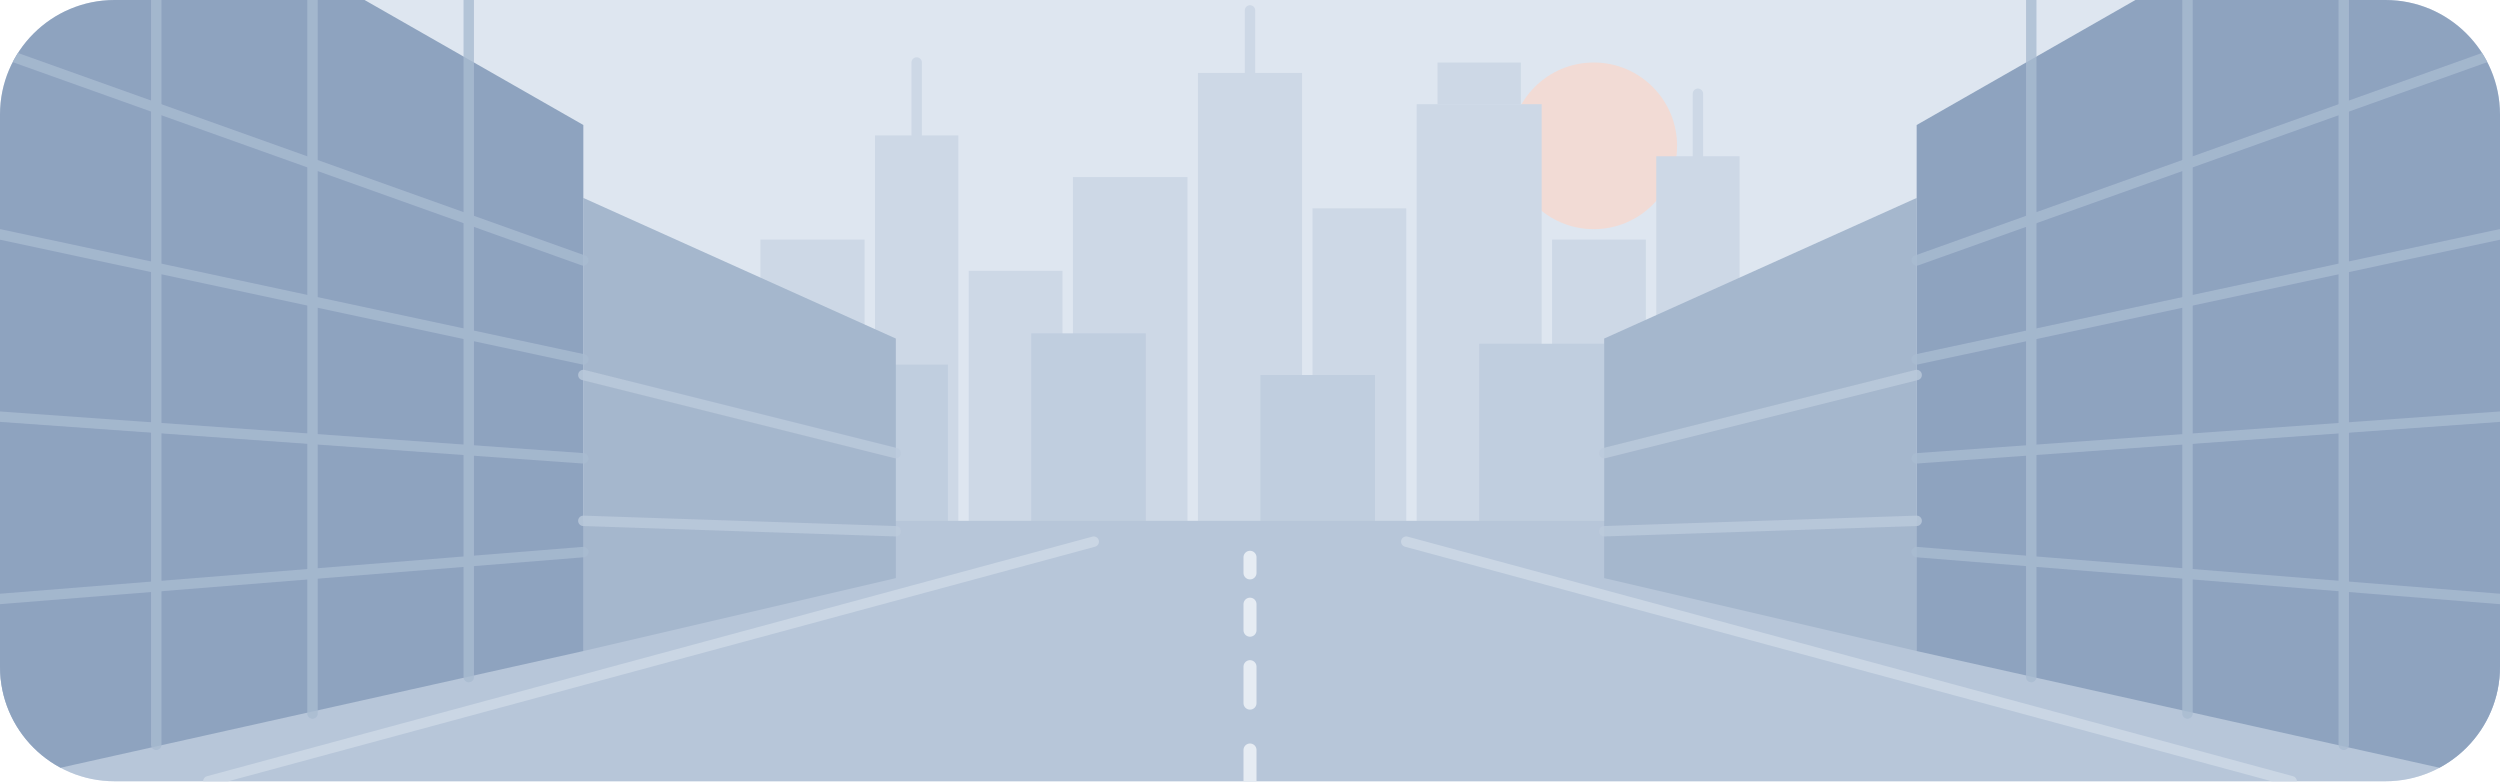
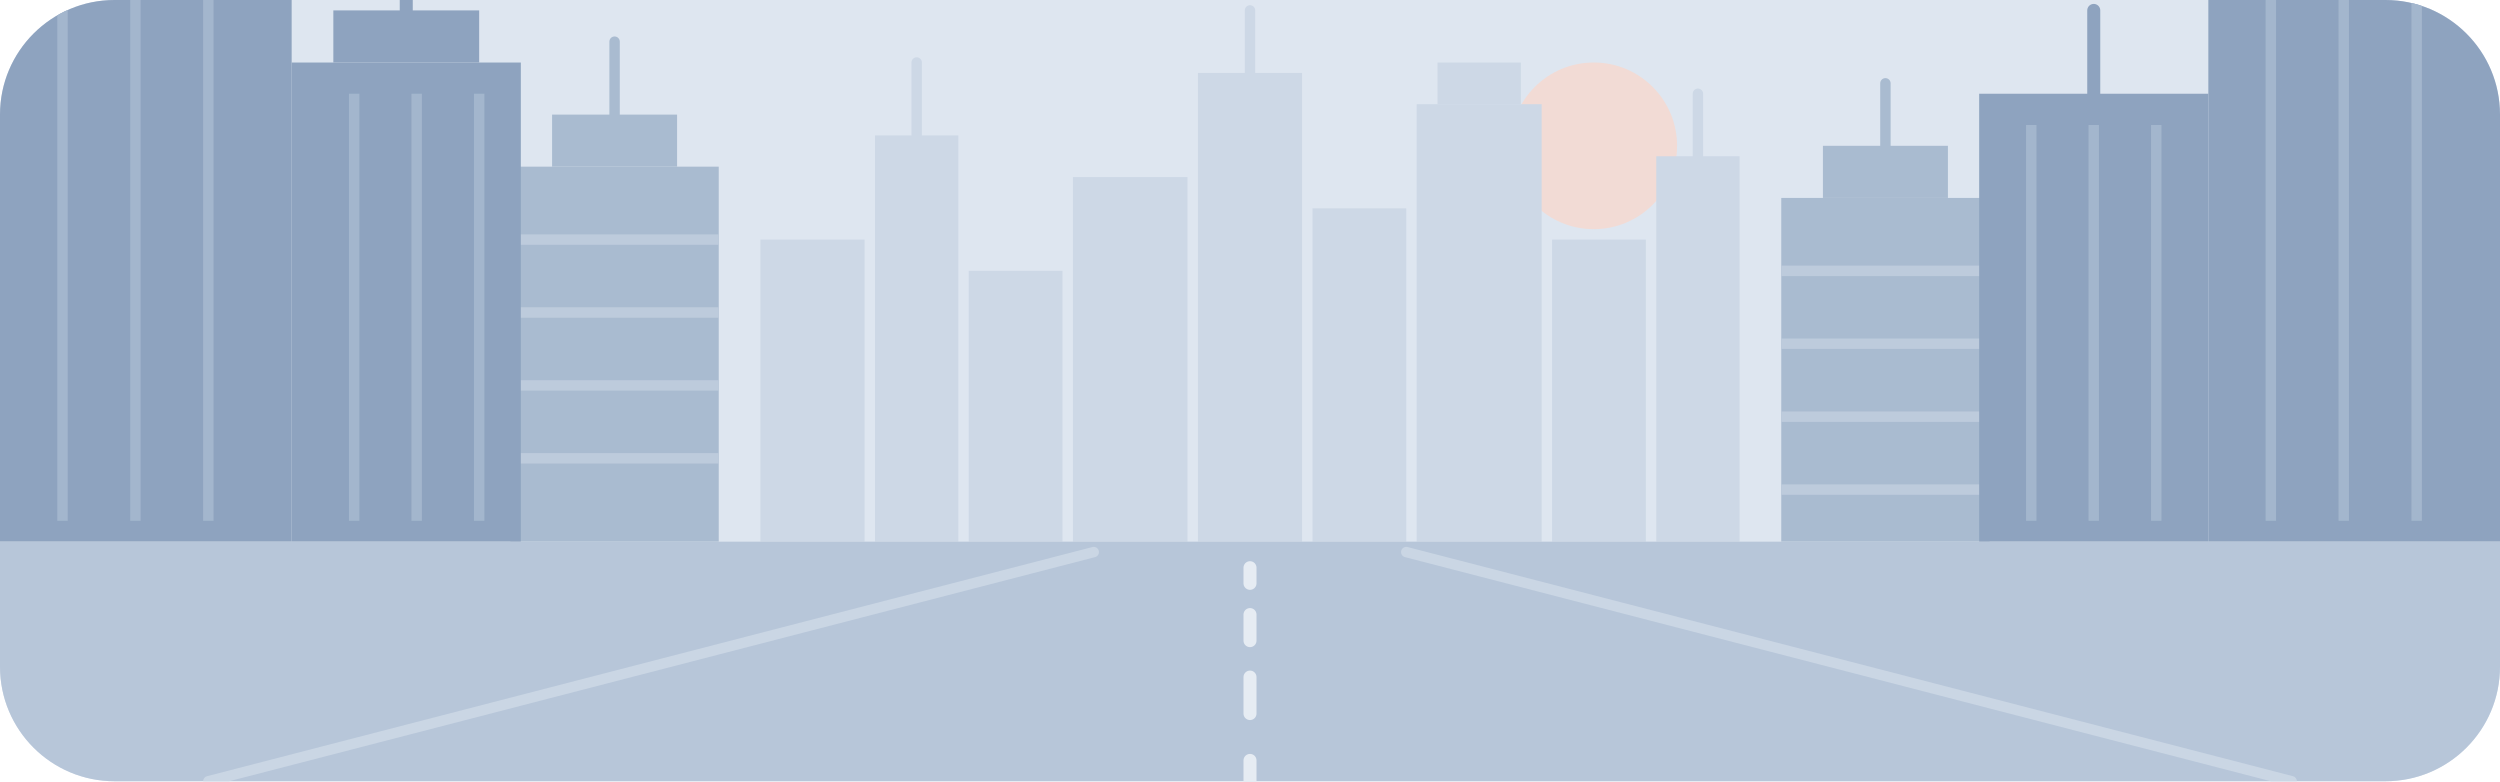
<svg xmlns="http://www.w3.org/2000/svg" viewBox="0 0 480 150" role="img" aria-label="Downtown Flow city street artwork">
  <defs>
    <clipPath id="downtown-flow-frame">
      <rect width="480" height="150" rx="22" />
    </clipPath>
  </defs>
  <g clip-path="url(#downtown-flow-frame)">
    <rect width="480" height="150" fill="#DEE6F0" />
    <circle cx="306" cy="28" r="16" fill="#F2DBD5" />
    <g fill="#CDD8E6">
      <rect x="146" y="46" width="20" height="58" />
      <rect x="168" y="26" width="16" height="78" />
      <rect x="186" y="52" width="18" height="52" />
      <rect x="206" y="34" width="22" height="70" />
      <rect x="230" y="14" width="20" height="90" />
      <rect x="252" y="40" width="18" height="64" />
      <rect x="272" y="20" width="24" height="84" />
      <rect x="276" y="12" width="16" height="8" />
      <rect x="298" y="46" width="18" height="58" />
      <rect x="318" y="30" width="16" height="74" />
    </g>
    <path d="M176 26V12M240 14V2M326 30V18" fill="none" stroke="#CDD8E6" stroke-linecap="round" stroke-width="2" />
-     <g fill="#C0CEDF">
-       <rect x="158" y="70" width="24" height="34" />
-       <rect x="198" y="64" width="22" height="40" />
-       <rect x="242" y="72" width="22" height="32" />
-       <rect x="284" y="66" width="24" height="38" />
-       <rect x="312" y="74" width="18" height="30" />
+     <g fill="#A9BBD0">
+       <rect x="98" y="32" width="40" height="72" />
+       <rect x="106" y="22" width="24" height="10" />
+       <rect x="342" y="38" width="40" height="66" />
+       <rect x="350" y="28" width="24" height="10" />
    </g>
-     <path d="M0 100h480v50H0z" fill="#B7C6D9" />
-     <path d="M112 38 172 65V111L112 125z" fill="#A5B7CD" />
-     <path d="M368 38 308 65V111L368 125z" fill="#A5B7CD" />
-     <path d="M0-40 112 24V125L0 150z" fill="#8EA3BF" />
-     <path d="M480-40 368 24V125L480 150z" fill="#8EA3BF" />
-     <g fill="none" stroke="#A9BBD1" stroke-linecap="round" stroke-width="2" opacity=".8">
-       <path d="M0 10 112 50M0 45 112 69M0 80 112 88M0 115 112 106" />
-       <path d="M480 10 368 50M480 45 368 69M480 80 368 88M480 115 368 106" />
-       <path d="M30 0v143M60 0v137M90 0v130M450 0v143M420 0v137M390 0v130" />
+     <path d="M118 22V8M362 28V16" fill="none" stroke="#A9BBD0" stroke-linecap="round" stroke-width="2" />
+     <path d="M98 46h40M98 60h40M98 74h40M98 88h40M342 52h40M342 66h40M342 80h40M342 94h40" fill="none" stroke="#BDCBDC" stroke-width="2" />
+     <g fill="#8EA3BF">
+       <rect x="0" y="-10" width="56" height="114" />
+       <rect x="56" y="12" width="44" height="92" />
+       <rect x="64" y="2" width="28" height="10" />
+       <rect x="424" y="-10" width="56" height="114" />
+       <rect x="380" y="18" width="44" height="86" />
    </g>
-     <g fill="none" stroke="#BCCADC" stroke-linecap="round" stroke-width="2" opacity=".8">
-       <path d="M112 72 172 87M112 100 172 102M368 72 308 87M368 100 308 102" />
-     </g>
-     <path d="M40 150 210 104M440 150 270 104" fill="none" stroke="#CAD6E4" stroke-linecap="round" stroke-width="2" />
-     <path d="M240 107v3m0 6v5m0 7v7m0 9v10" fill="none" stroke="#E6ECF3" stroke-linecap="round" stroke-width="2.5" />
+     <path d="M78 2V-12M402 18V2" fill="none" stroke="#8EA3BF" stroke-linecap="round" stroke-width="2.5" />
+     <path d="M12 0v100M26 0v100M40 0v100M68 18v82M80 18v82M92 18v82M436 0v100M450 0v100M464 0v100M390 24v76M402 24v76M414 24v76" fill="none" stroke="#A3B6CD" stroke-width="2" />
+     <path d="M0 104h480v46H0z" fill="#B7C6D9" />
+     <path d="M40 150 210 106M440 150 270 106" fill="none" stroke="#CAD6E4" stroke-linecap="round" stroke-width="2" />
+     <path d="M240 109v3m0 6v5m0 7v7m0 9v10" fill="none" stroke="#E6ECF3" stroke-linecap="round" stroke-width="2.5" />
  </g>
</svg>
